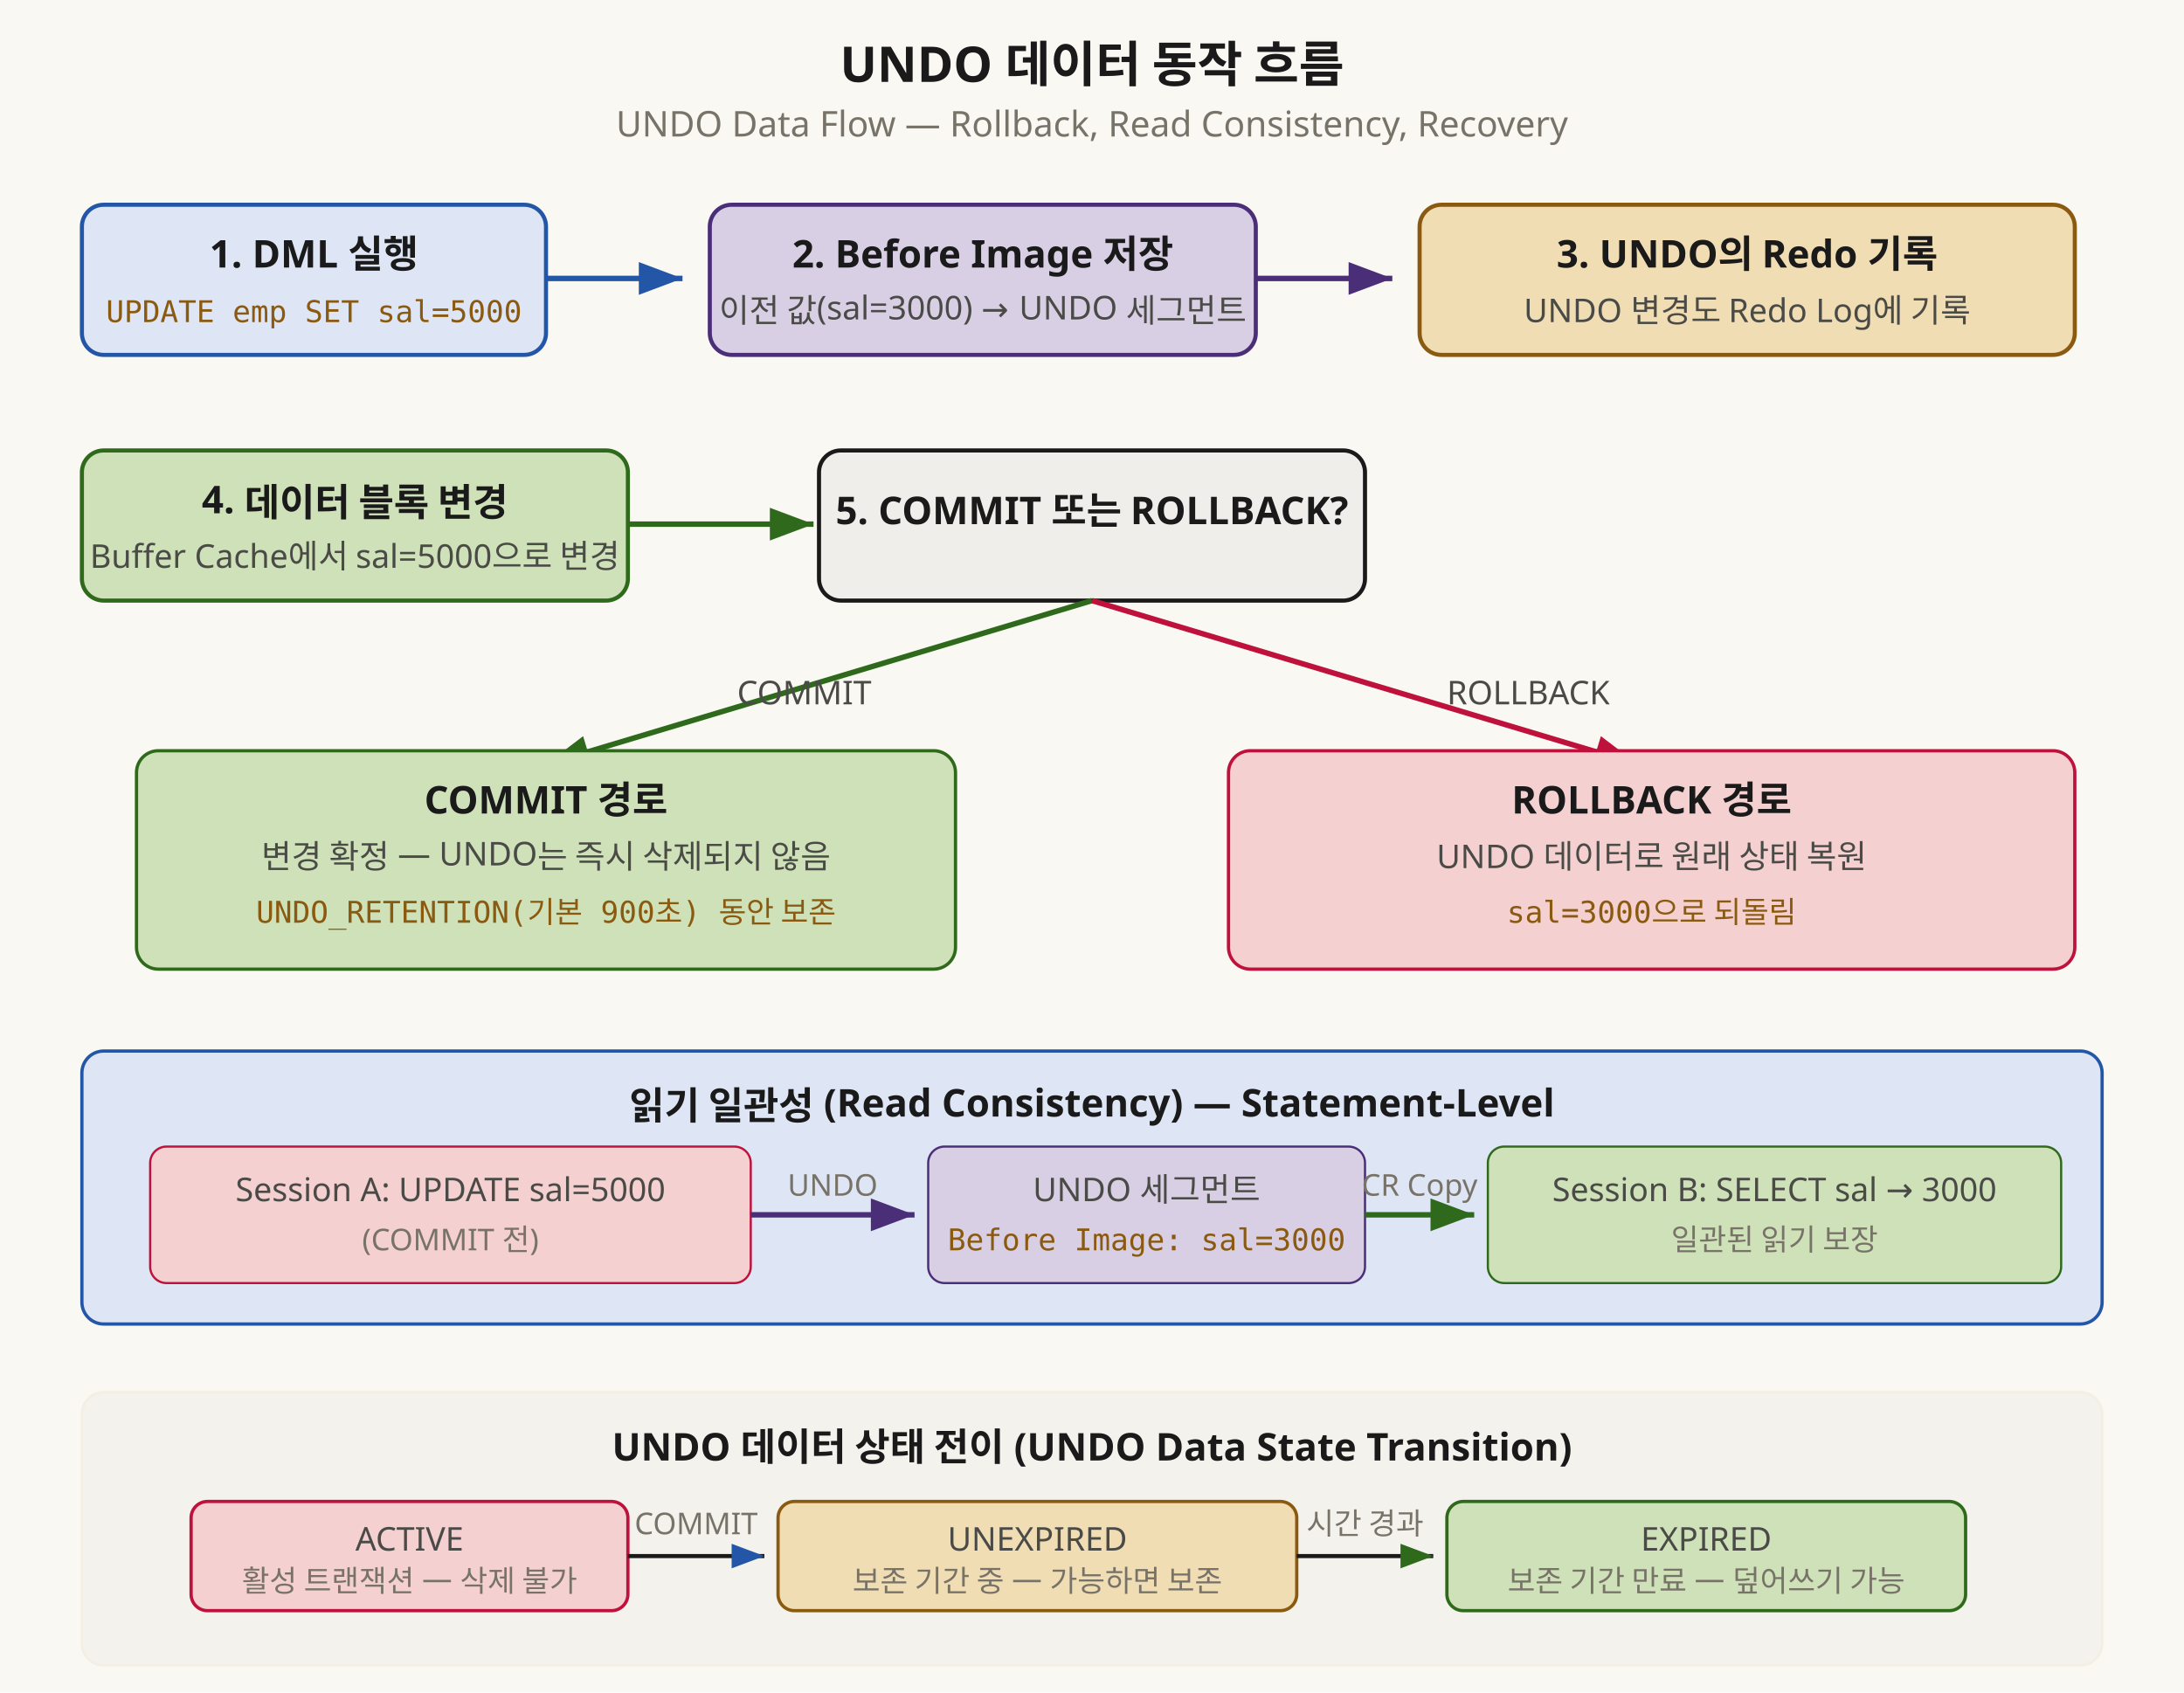
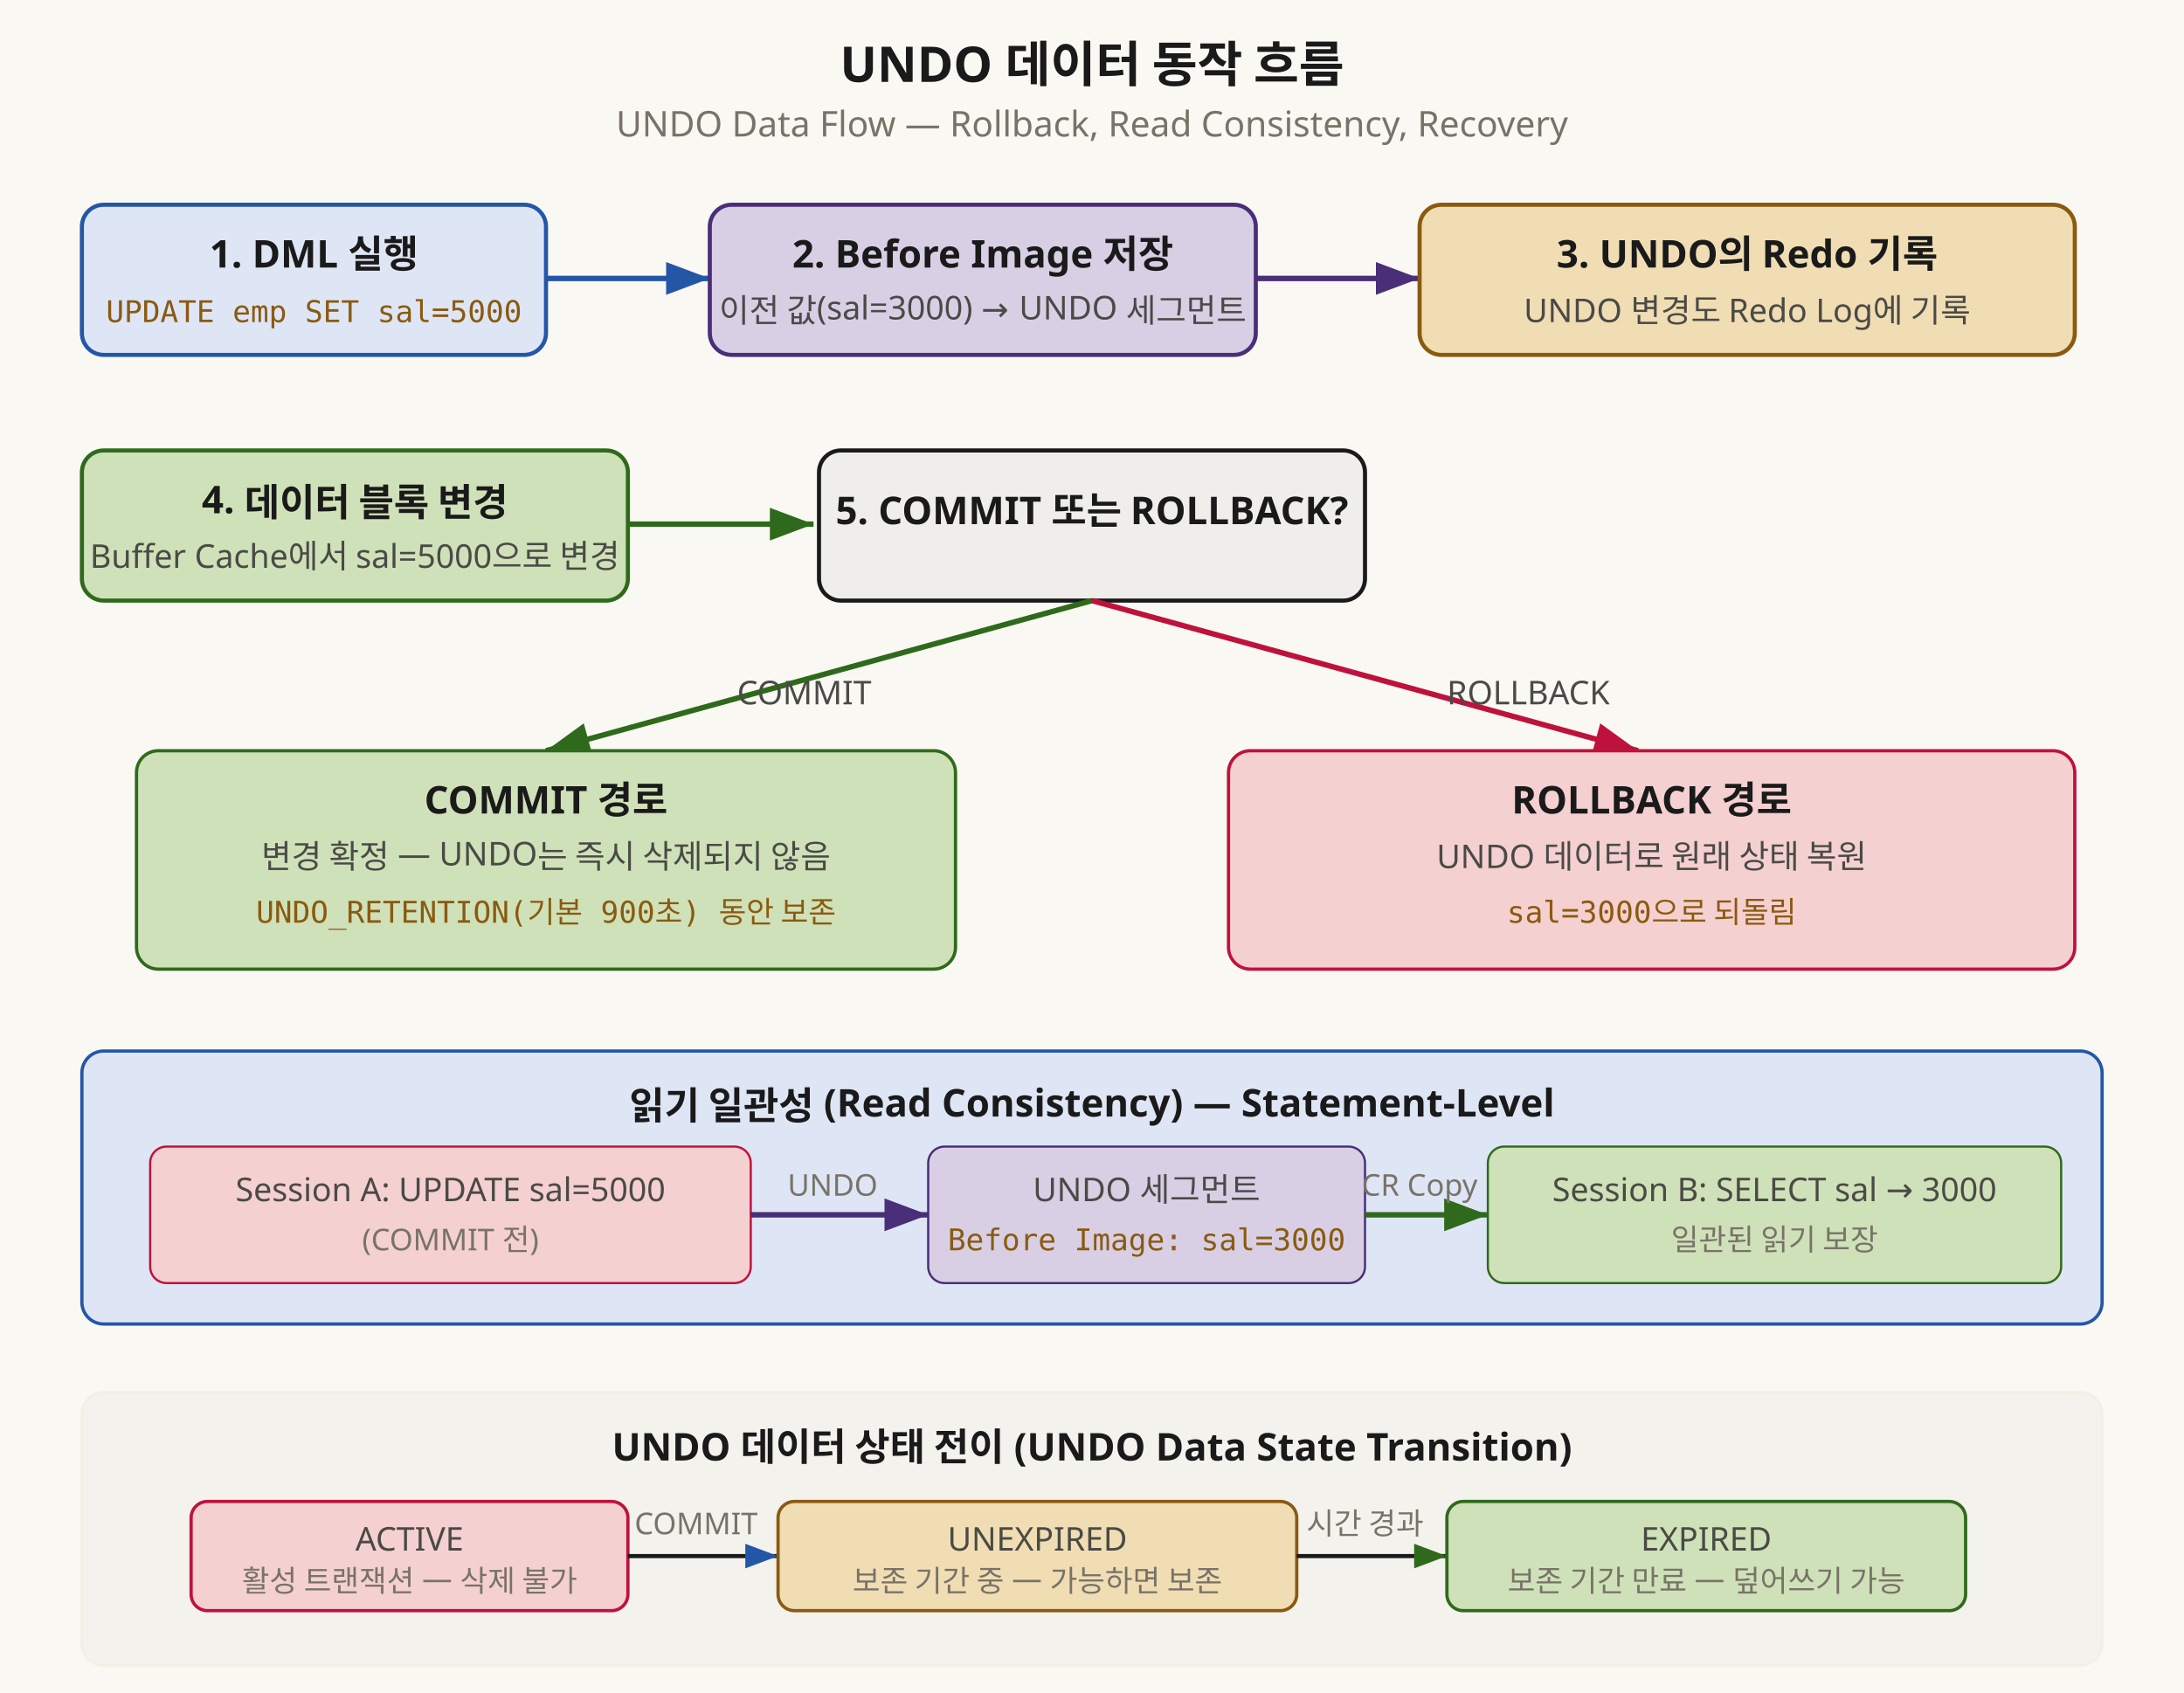
<svg xmlns="http://www.w3.org/2000/svg" viewBox="0 0 800 620">
  <rect x="0" y="0" width="100%" height="100%" fill="#faf8f3" />
  <style>
    text { font-family: 'Pretendard', 'Segoe UI', sans-serif; fill: #1a1a1a; }
    .title { font-size: 18px; font-weight: 700; }
    .subtitle { font-size: 13px; fill: #787368; }
    .label { font-size: 14px; font-weight: 600; }
    .sublabel { font-size: 12px; fill: #4a4a46; }
    .code { font-family: 'Consolas', monospace; font-size: 11px; fill: #8a5a10; }
    .small { font-size: 11px; fill: #787368; }
    .box { rx: 8; ry: 8; }
  </style>
  <defs>
    <marker id="arrB" markerWidth="8" markerHeight="6" refX="8" refY="3" orient="auto">
      <polygon points="0 0, 8 3, 0 6" fill="#2456a8" />
    </marker>
    <marker id="arrG" markerWidth="8" markerHeight="6" refX="8" refY="3" orient="auto">
      <polygon points="0 0, 8 3, 0 6" fill="#2f6a1c" />
    </marker>
    <marker id="arrR" markerWidth="8" markerHeight="6" refX="8" refY="3" orient="auto">
      <polygon points="0 0, 8 3, 0 6" fill="#be123c" />
    </marker>
    <marker id="arrY" markerWidth="8" markerHeight="6" refX="8" refY="3" orient="auto">
      <polygon points="0 0, 8 3, 0 6" fill="#8a5a10" />
    </marker>
    <marker id="arrP" markerWidth="8" markerHeight="6" refX="8" refY="3" orient="auto">
      <polygon points="0 0, 8 3, 0 6" fill="#4a2e78" />
    </marker>
  </defs>
  <text x="400" y="30" text-anchor="middle" class="title">UNDO 데이터 동작 흐름</text>
  <text x="400" y="50" text-anchor="middle" class="subtitle">UNDO Data Flow — Rollback, Read Consistency, Recovery</text>
  <rect x="30" y="75" width="170" height="55" class="box" fill="#dee5f5" stroke="#2456a8" stroke-width="1.5" />
  <text x="115" y="98" text-anchor="middle" class="label" fill="#2456a8">1. DML 실행</text>
  <text x="115" y="118" text-anchor="middle" class="code">UPDATE emp SET sal=5000</text>
-   <line x1="200" y1="102" x2="250" y2="102" stroke="#2456a8" stroke-width="2" marker-end="url(#arrB)" />
+   <line x1="200" y1="102" x2="260" y2="102" stroke="#2456a8" stroke-width="2" marker-end="url(#arrB)" />
  <rect x="260" y="75" width="200" height="55" class="box" fill="#d8cfe5" stroke="#4a2e78" stroke-width="1.5" />
  <text x="360" y="98" text-anchor="middle" class="label" fill="#4a2e78">2. Before Image 저장</text>
  <text x="360" y="118" text-anchor="middle" class="sublabel">이전 값(sal=3000) → UNDO 세그먼트</text>
-   <line x1="460" y1="102" x2="510" y2="102" stroke="#4a2e78" stroke-width="2" marker-end="url(#arrP)" />
+   <line x1="460" y1="102" x2="520" y2="102" stroke="#4a2e78" stroke-width="2" marker-end="url(#arrP)" />
  <rect x="520" y="75" width="240" height="55" class="box" fill="#f0ddb3" stroke="#8a5a10" stroke-width="1.5" />
  <text x="640" y="98" text-anchor="middle" class="label" fill="#8a5a10">3. UNDO의 Redo 기록</text>
  <text x="640" y="118" text-anchor="middle" class="sublabel">UNDO 변경도 Redo Log에 기록</text>
  <rect x="30" y="165" width="200" height="55" class="box" fill="#cfe1b8" stroke="#2f6a1c" stroke-width="1.5" />
  <text x="130" y="188" text-anchor="middle" class="label" fill="#2f6a1c">4. 데이터 블록 변경</text>
  <text x="130" y="208" text-anchor="middle" class="sublabel">Buffer Cache에서 sal=5000으로 변경</text>
  <rect x="300" y="165" width="200" height="55" class="box" fill="rgba(42,42,42,0.05)" stroke="#1a1a1a" stroke-width="1.5" />
  <text x="400" y="192" text-anchor="middle" class="label">5. COMMIT 또는 ROLLBACK?</text>
  <line x1="230" y1="192" x2="298" y2="192" stroke="#2f6a1c" stroke-width="2" marker-end="url(#arrG)" />
-   <line x1="400" y1="220" x2="200" y2="280" stroke="#2f6a1c" stroke-width="2" marker-end="url(#arrG)" />
+   <line x1="400" y1="220" x2="200" y2="275" stroke="#2f6a1c" stroke-width="2" marker-end="url(#arrG)" />
  <text x="270" y="258" class="sublabel" fill="#2f6a1c">COMMIT</text>
  <rect x="50" y="275" width="300" height="80" class="box" fill="#cfe1b8" stroke="#2f6a1c" stroke-width="1.2" />
  <text x="200" y="298" text-anchor="middle" class="label" fill="#2f6a1c">COMMIT 경로</text>
  <text x="200" y="318" text-anchor="middle" class="sublabel">변경 확정 — UNDO는 즉시 삭제되지 않음</text>
  <text x="200" y="338" text-anchor="middle" class="code">UNDO_RETENTION(기본 900초) 동안 보존</text>
-   <line x1="400" y1="220" x2="600" y2="280" stroke="#be123c" stroke-width="2" marker-end="url(#arrR)" />
+   <line x1="400" y1="220" x2="600" y2="275" stroke="#be123c" stroke-width="2" marker-end="url(#arrR)" />
  <text x="530" y="258" class="sublabel" fill="#be123c">ROLLBACK</text>
  <rect x="450" y="275" width="310" height="80" class="box" fill="#f5d0d0" stroke="#be123c" stroke-width="1.2" />
  <text x="605" y="298" text-anchor="middle" class="label" fill="#be123c">ROLLBACK 경로</text>
  <text x="605" y="318" text-anchor="middle" class="sublabel">UNDO 데이터로 원래 상태 복원</text>
  <text x="605" y="338" text-anchor="middle" class="code">sal=3000으로 되돌림</text>
  <rect x="30" y="385" width="740" height="100" class="box" fill="#dee5f5" stroke="#2456a8" stroke-width="1.2" />
  <text x="400" y="410" text-anchor="middle" class="label" fill="#2456a8">읽기 일관성 (Read Consistency) — Statement-Level</text>
  <rect x="55" y="420" width="220" height="50" rx="6" ry="6" fill="#f5d0d0" stroke="#be123c" stroke-width="0.8" />
  <text x="165" y="440" text-anchor="middle" class="sublabel" fill="#be123c">Session A: UPDATE sal=5000</text>
  <text x="165" y="458" text-anchor="middle" class="small" fill="#be123c">(COMMIT 전)</text>
-   <line x1="275" y1="445" x2="335" y2="445" stroke="#4a2e78" stroke-width="2" marker-end="url(#arrP)" />
+   <line x1="275" y1="445" x2="340" y2="445" stroke="#4a2e78" stroke-width="2" marker-end="url(#arrP)" />
  <text x="305" y="438" text-anchor="middle" class="small" fill="#4a2e78">UNDO</text>
  <rect x="340" y="420" width="160" height="50" rx="6" ry="6" fill="#d8cfe5" stroke="#4a2e78" stroke-width="0.8" />
  <text x="420" y="440" text-anchor="middle" class="sublabel" fill="#4a2e78">UNDO 세그먼트</text>
  <text x="420" y="458" text-anchor="middle" class="code">Before Image: sal=3000</text>
-   <line x1="500" y1="445" x2="540" y2="445" stroke="#2f6a1c" stroke-width="2" marker-end="url(#arrG)" />
+   <line x1="500" y1="445" x2="545" y2="445" stroke="#2f6a1c" stroke-width="2" marker-end="url(#arrG)" />
  <text x="520" y="438" text-anchor="middle" class="small" fill="#2f6a1c">CR Copy</text>
  <rect x="545" y="420" width="210" height="50" rx="6" ry="6" fill="#cfe1b8" stroke="#2f6a1c" stroke-width="0.8" />
  <text x="650" y="440" text-anchor="middle" class="sublabel" fill="#2f6a1c">Session B: SELECT sal → 3000</text>
  <text x="650" y="458" text-anchor="middle" class="small" fill="#2f6a1c">일관된 읽기 보장</text>
  <rect x="30" y="510" width="740" height="100" class="box" fill="rgba(42,42,42,0.03)" stroke="#f3efe4" stroke-width="1" />
  <text x="400" y="535" text-anchor="middle" class="label">UNDO 데이터 상태 전이 (UNDO Data State Transition)</text>
  <rect x="70" y="550" width="160" height="40" rx="6" ry="6" fill="#f5d0d0" stroke="#be123c" stroke-width="1.2" />
  <text x="150" y="568" text-anchor="middle" class="sublabel" fill="#be123c">ACTIVE</text>
  <text x="150" y="583" text-anchor="middle" class="small" fill="#be123c">활성 트랜잭션 — 삭제 불가</text>
-   <line x1="230" y1="570" x2="280" y2="570" stroke="#1a1a1a" stroke-width="1.5" marker-end="url(#arrB)" />
+   <line x1="230" y1="570" x2="285" y2="570" stroke="#1a1a1a" stroke-width="1.5" marker-end="url(#arrB)" />
  <text x="255" y="562" text-anchor="middle" class="small">COMMIT</text>
  <rect x="285" y="550" width="190" height="40" rx="6" ry="6" fill="#f0ddb3" stroke="#8a5a10" stroke-width="1.2" />
  <text x="380" y="568" text-anchor="middle" class="sublabel" fill="#8a5a10">UNEXPIRED</text>
  <text x="380" y="583" text-anchor="middle" class="small" fill="#8a5a10">보존 기간 중 — 가능하면 보존</text>
-   <line x1="475" y1="570" x2="525" y2="570" stroke="#1a1a1a" stroke-width="1.5" marker-end="url(#arrG)" />
+   <line x1="475" y1="570" x2="530" y2="570" stroke="#1a1a1a" stroke-width="1.5" marker-end="url(#arrG)" />
  <text x="500" y="562" text-anchor="middle" class="small">시간 경과</text>
  <rect x="530" y="550" width="190" height="40" rx="6" ry="6" fill="#cfe1b8" stroke="#2f6a1c" stroke-width="1.2" />
  <text x="625" y="568" text-anchor="middle" class="sublabel" fill="#2f6a1c">EXPIRED</text>
  <text x="625" y="583" text-anchor="middle" class="small" fill="#2f6a1c">보존 기간 만료 — 덮어쓰기 가능</text>
</svg>
